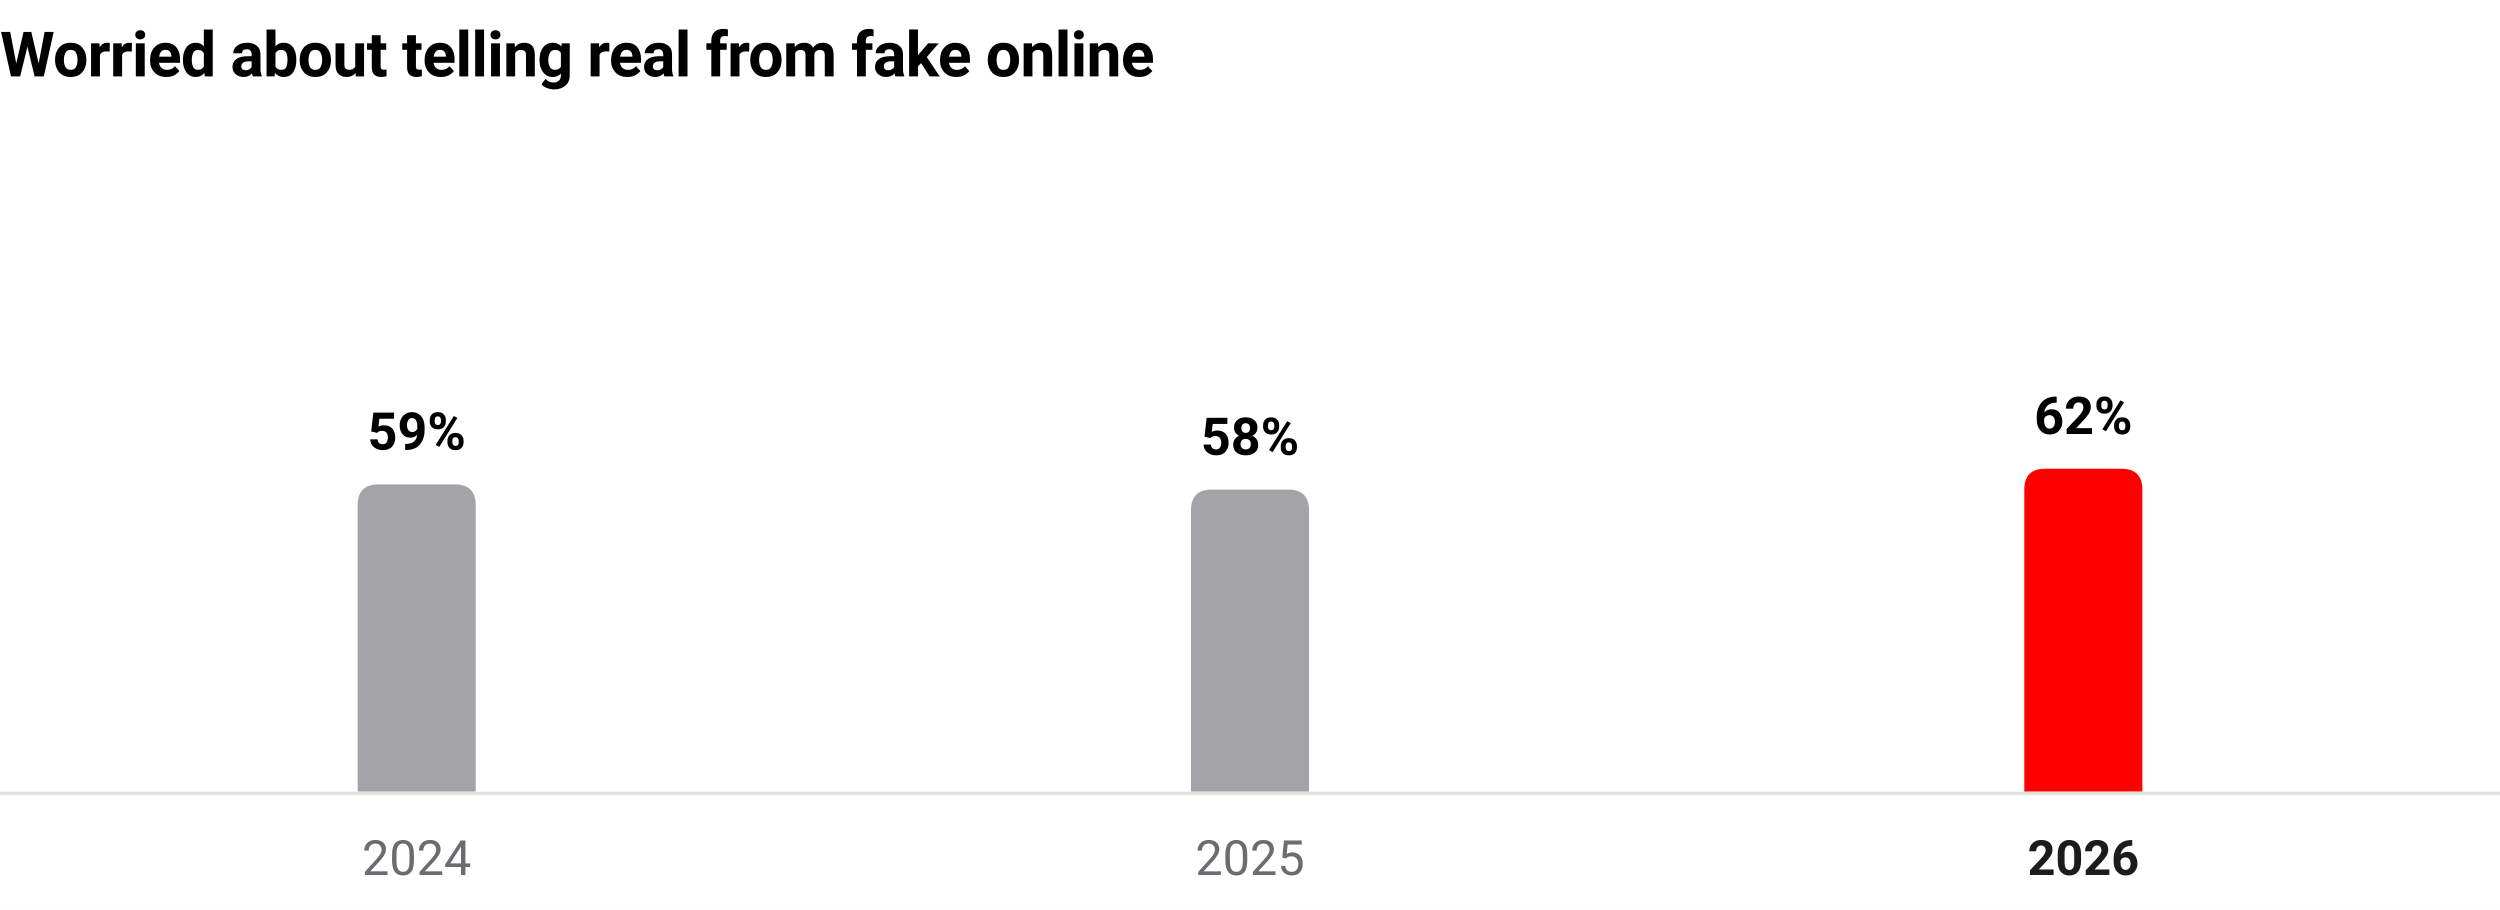
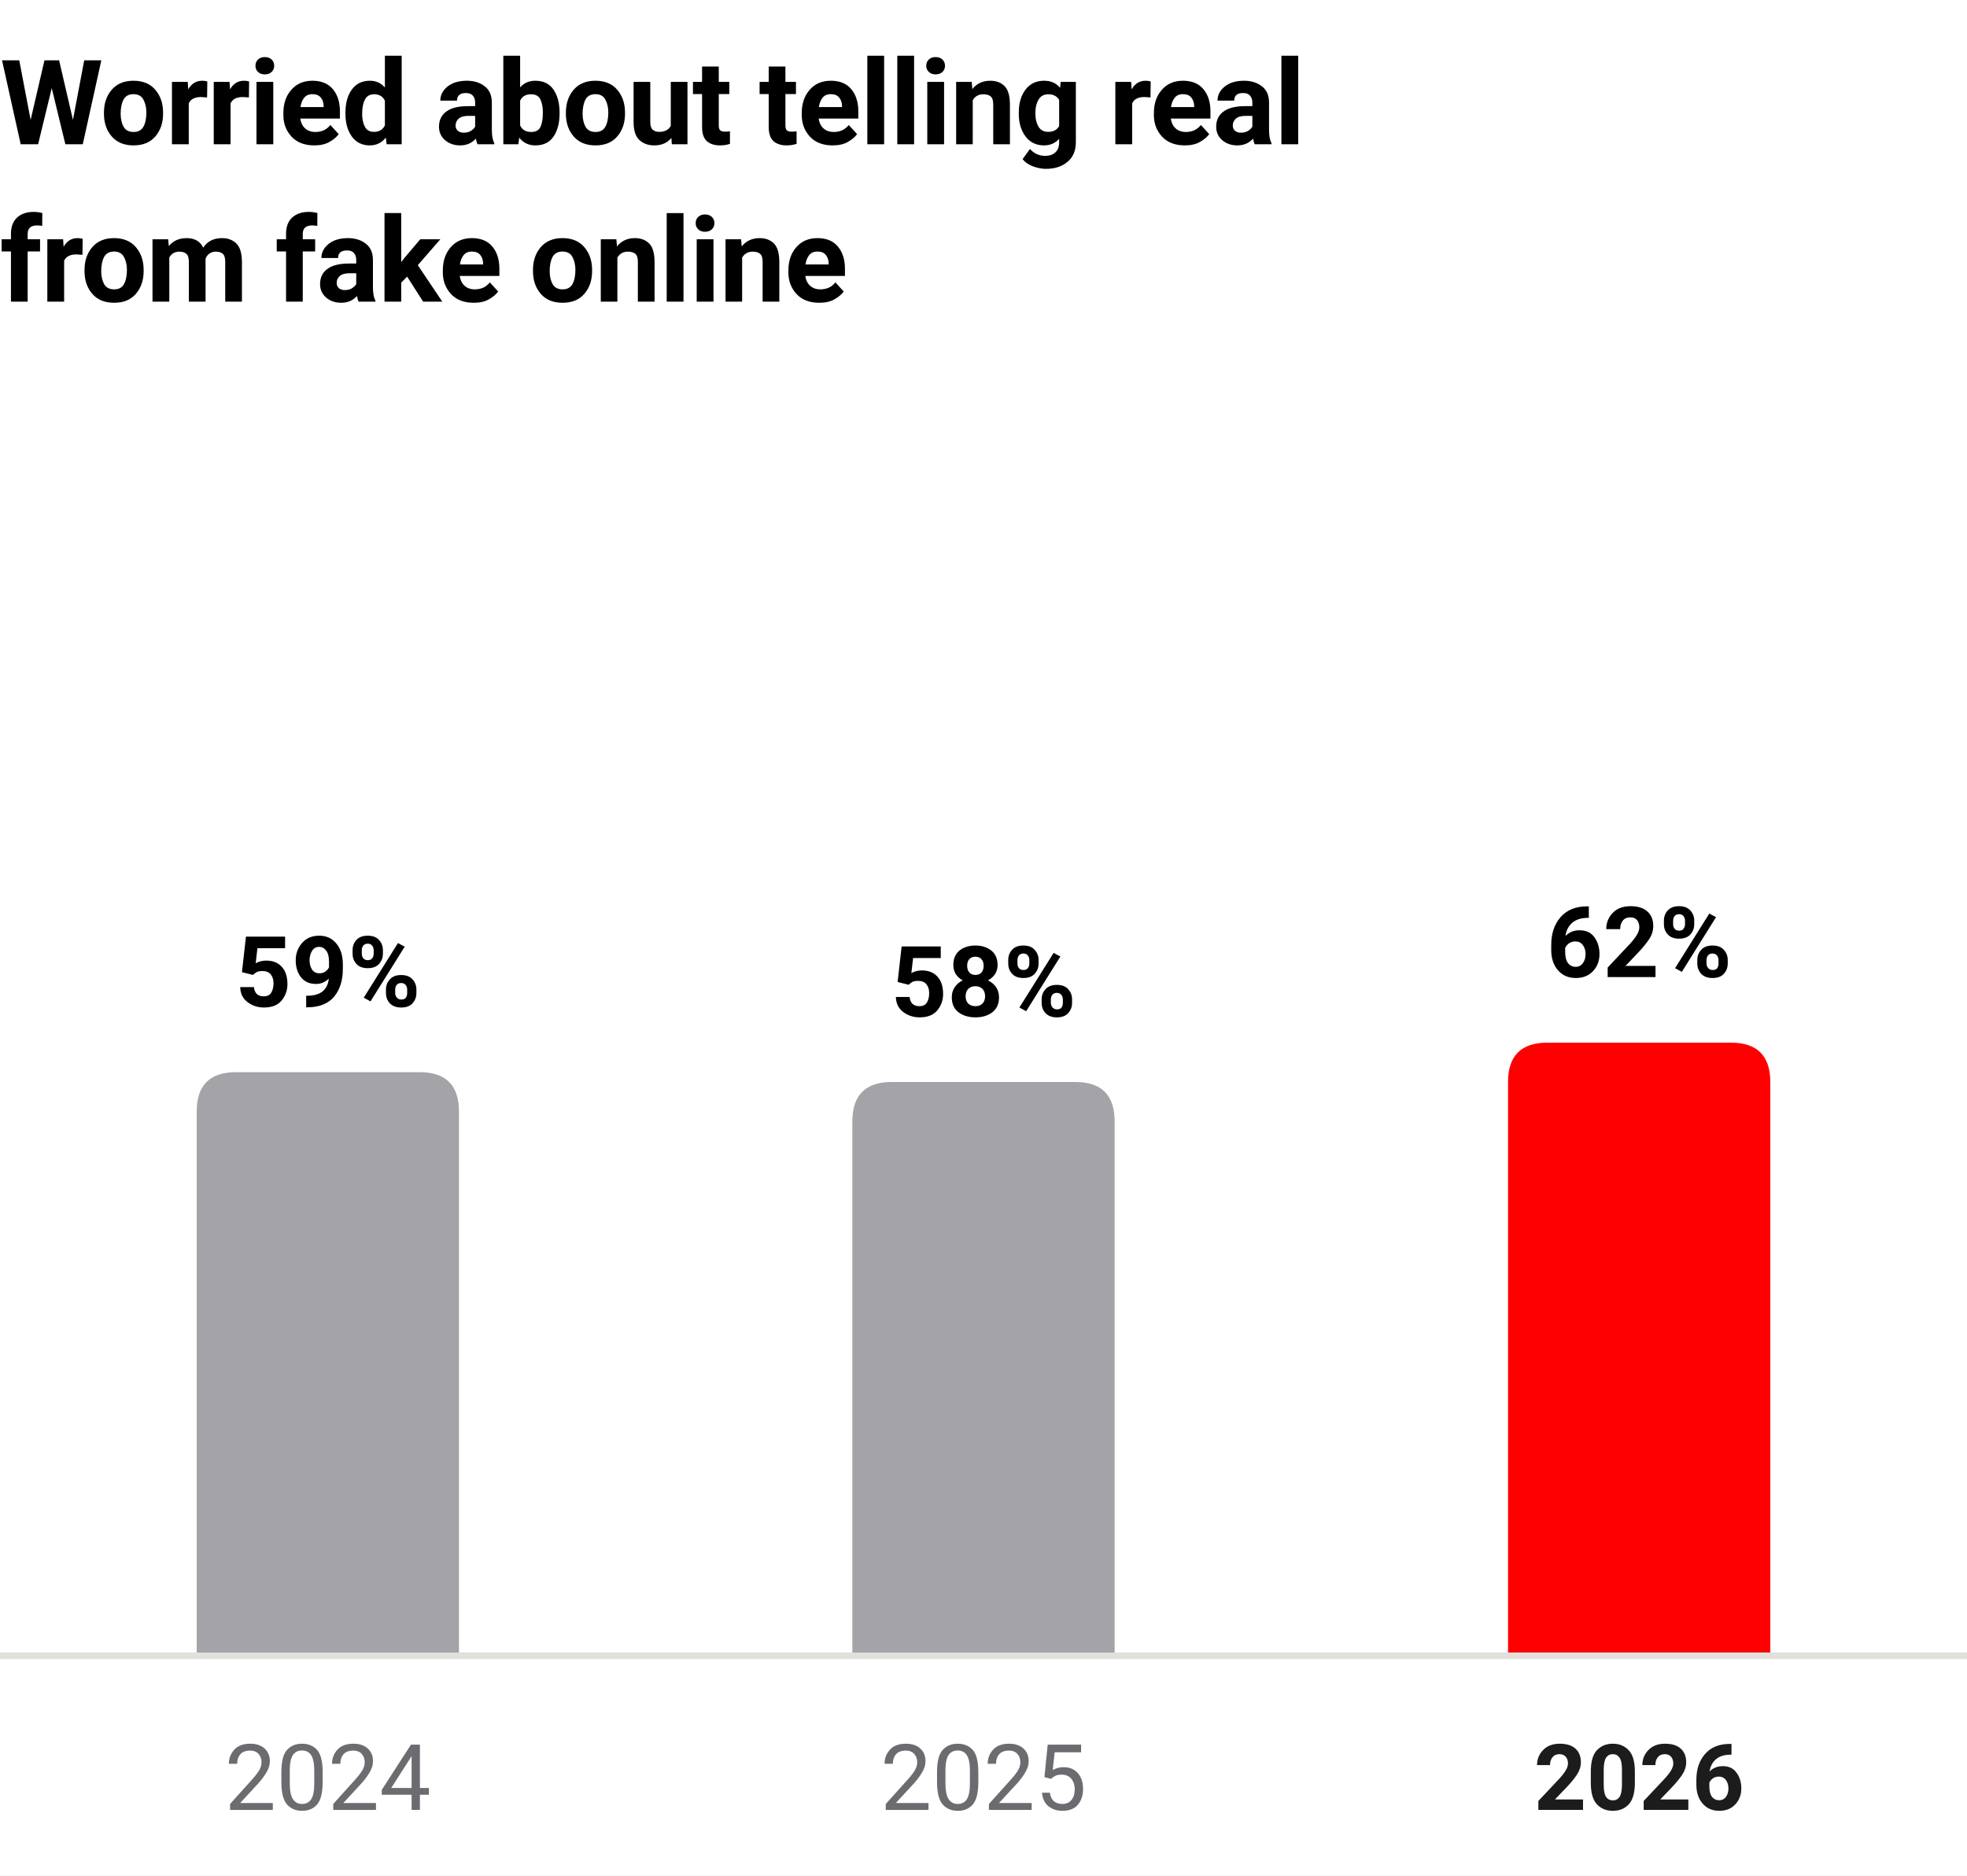
- <svg xmlns="http://www.w3.org/2000/svg" viewBox="0 0 720 262" width="720" height="262" role="img" aria-label="Worried about telling real from fake online" font-family="-apple-system, BlinkMacSystemFont, 'Segoe UI', Roboto, 'Helvetica Neue', Arial, sans-serif">
-   <rect width="720" height="262" fill="#ffffff" />
-   <text x="0" y="22" font-size="18" font-weight="700" fill="#000000" letter-spacing="-0.2">Worried about telling real from fake online</text>
-   <path d="M103.0,228.0 V145.5 Q103.0,139.5 109.0,139.5 H131.0 Q137.0,139.5 137.0,145.5 V228.0 Z" fill="#a3a3a8" />
-   <text x="120.0" y="129.5" font-size="15" font-weight="700" text-anchor="middle" fill="#000000">59%</text>
-   <text x="120.0" y="252" font-size="14" text-anchor="middle" fill="#6b6b70" font-weight="400">2024</text>
-   <path d="M343.0,228.0 V147.0 Q343.0,141.0 349.0,141.0 H371.0 Q377.0,141.0 377.0,147.0 V228.0 Z" fill="#a3a3a8" />
-   <text x="360.0" y="131.0" font-size="15" font-weight="700" text-anchor="middle" fill="#000000">58%</text>
-   <text x="360.0" y="252" font-size="14" text-anchor="middle" fill="#6b6b70" font-weight="400">2025</text>
-   <path d="M583.0,228.0 V141.0 Q583.0,135.0 589.0,135.0 H611.0 Q617.0,135.0 617.0,141.0 V228.0 Z" fill="#ff0000" />
-   <text x="600.0" y="125.0" font-size="15" font-weight="700" text-anchor="middle" fill="#000000">62%</text>
-   <text x="600.0" y="252" font-size="14" text-anchor="middle" fill="#1c1c1c" font-weight="600">2026</text>
-   <line x1="0" y1="228.5" x2="720" y2="228.5" stroke="#e2e0dc" stroke-width="1" />
+ <svg xmlns="http://www.w3.org/2000/svg" viewBox="0 0 300 286" width="300" height="286" role="img" aria-label="Worried about telling real from fake online" font-family="-apple-system, BlinkMacSystemFont, 'Segoe UI', Roboto, 'Helvetica Neue', Arial, sans-serif">
+   <rect width="300" height="286" fill="#ffffff" />
+   <text x="0" y="22" font-size="18" font-weight="700" fill="#000000" letter-spacing="-0.2">Worried about telling real</text>
+   <text x="0" y="46" font-size="18" font-weight="700" fill="#000000" letter-spacing="-0.2">from fake online</text>
+   <path d="M30.0,252.0 V169.5 Q30.0,163.5 36.0,163.5 H64.0 Q70.0,163.5 70.0,169.5 V252.0 Z" fill="#a3a3a8" />
+   <text x="50.0" y="153.5" font-size="15" font-weight="700" text-anchor="middle" fill="#000000">59%</text>
+   <text x="50.0" y="276" font-size="14" text-anchor="middle" fill="#6b6b70" font-weight="400">2024</text>
+   <path d="M130.0,252.0 V171.0 Q130.0,165.0 136.0,165.0 H164.0 Q170.0,165.0 170.0,171.0 V252.0 Z" fill="#a3a3a8" />
+   <text x="150.0" y="155.0" font-size="15" font-weight="700" text-anchor="middle" fill="#000000">58%</text>
+   <text x="150.0" y="276" font-size="14" text-anchor="middle" fill="#6b6b70" font-weight="400">2025</text>
+   <path d="M230.0,252.0 V165.0 Q230.0,159.0 236.0,159.0 H264.0 Q270.0,159.0 270.0,165.0 V252.0 Z" fill="#ff0000" />
+   <text x="250.0" y="149.0" font-size="15" font-weight="700" text-anchor="middle" fill="#000000">62%</text>
+   <text x="250.0" y="276" font-size="14" text-anchor="middle" fill="#1c1c1c" font-weight="600">2026</text>
+   <line x1="0" y1="252.5" x2="300" y2="252.5" stroke="#e2e0dc" stroke-width="1" />
</svg>
